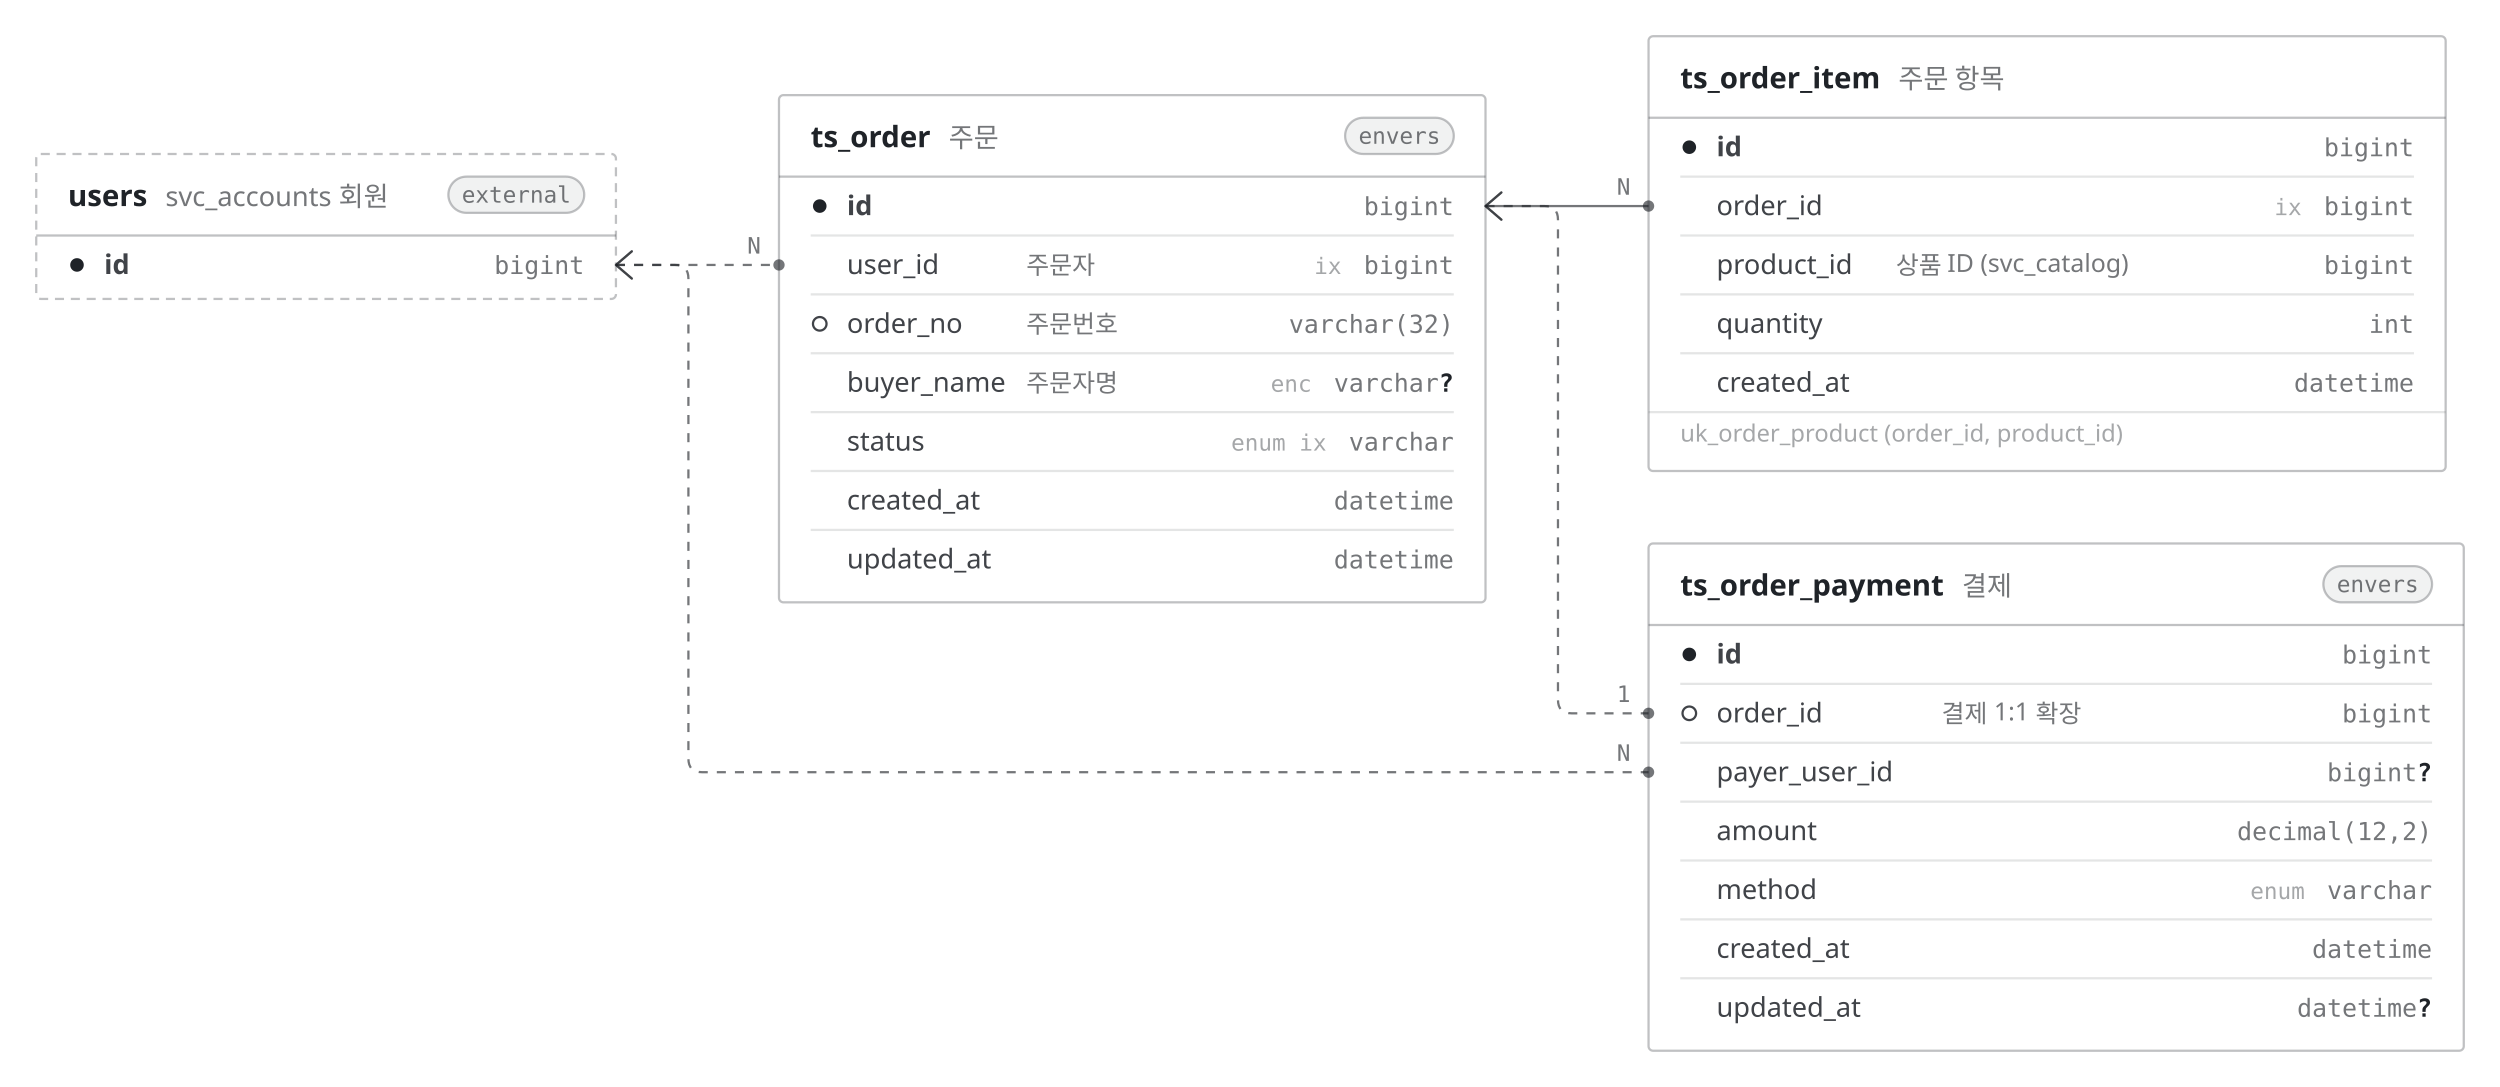
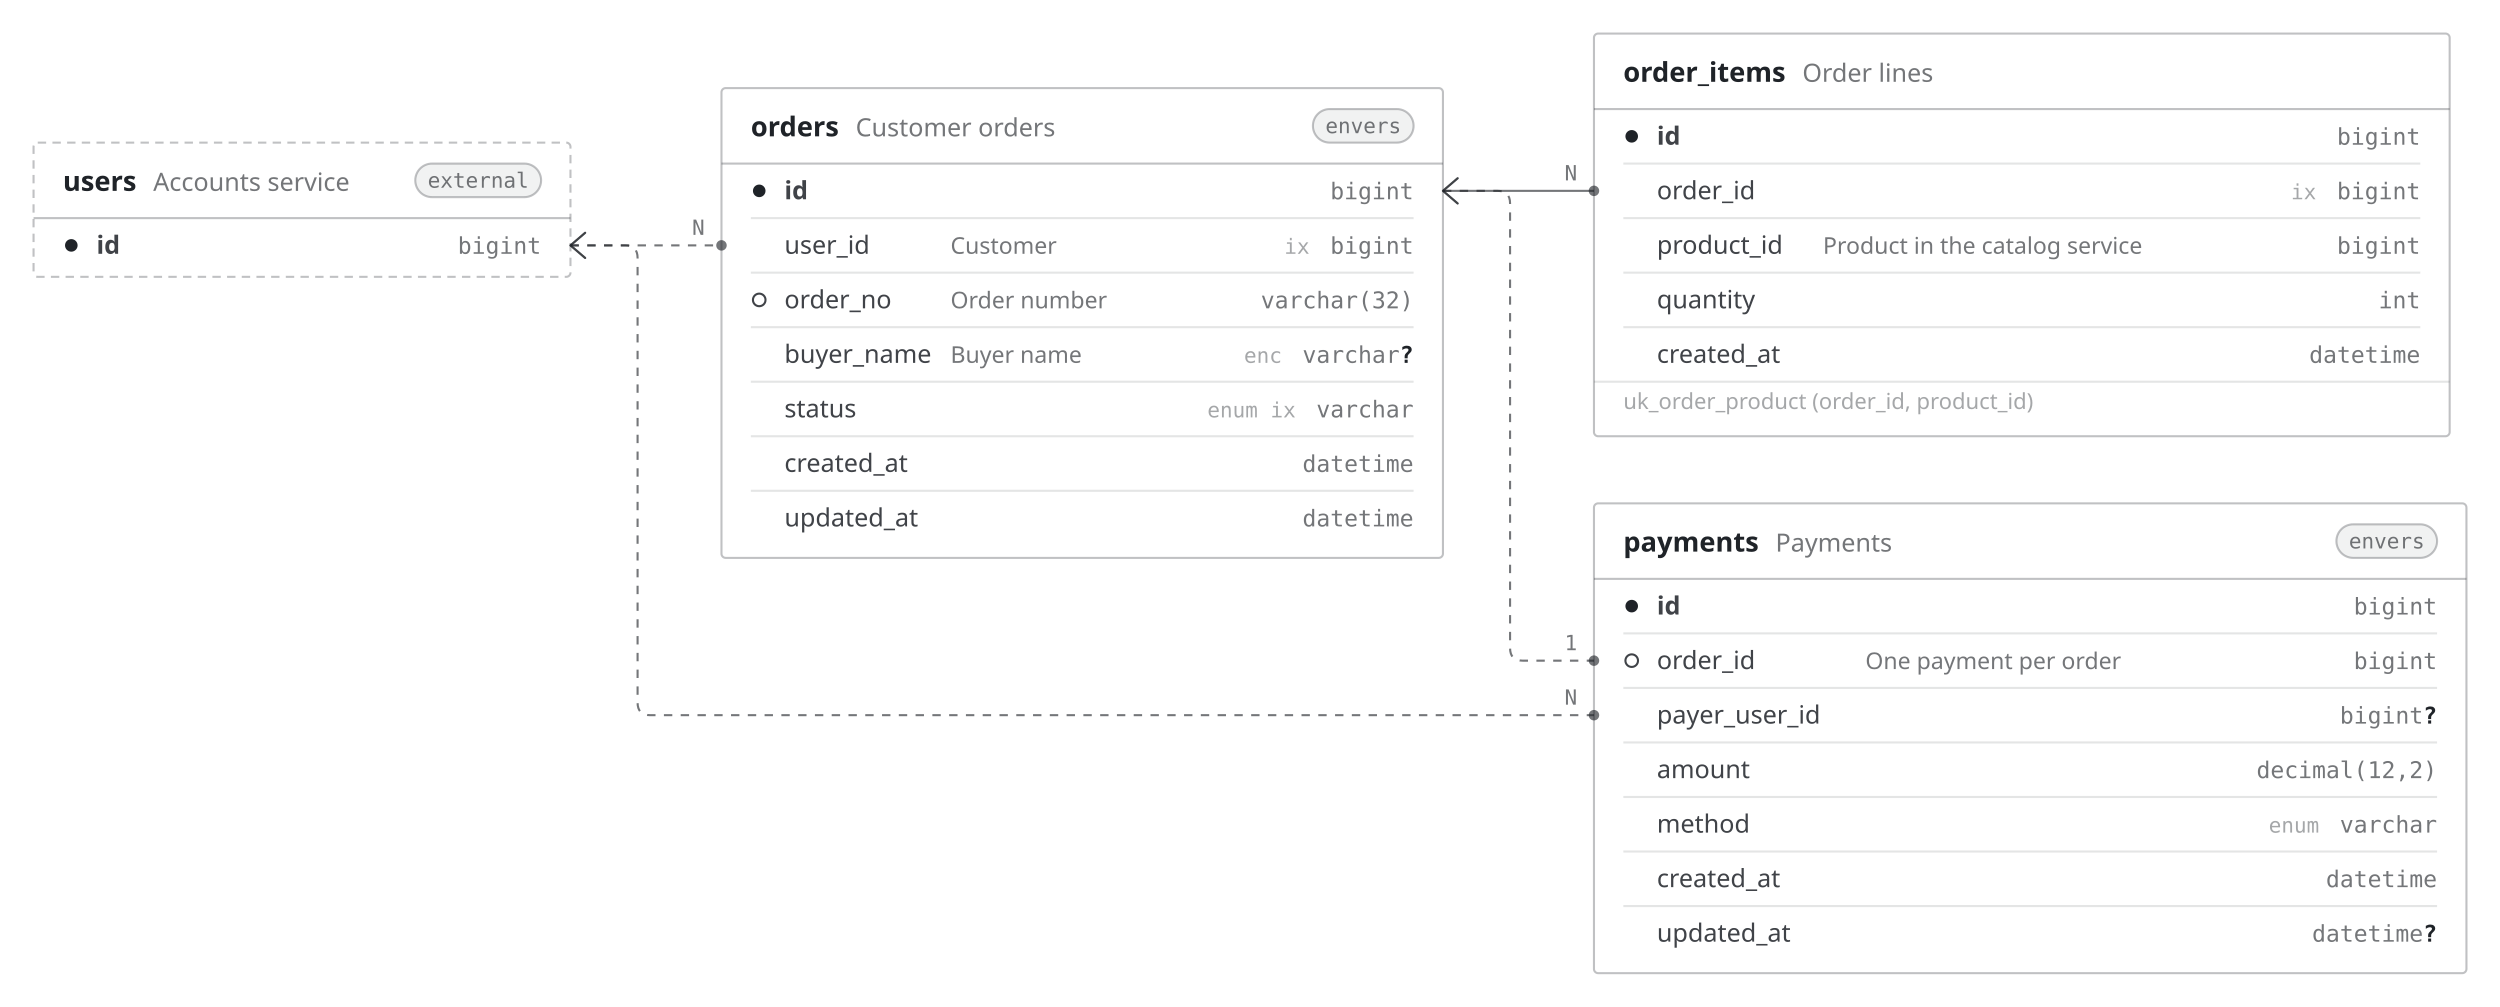
- <svg xmlns="http://www.w3.org/2000/svg" viewBox="0 0 1104 480" width="1104" height="480" class="rz" role="img" aria-label="ERD: users, ts_order, ts_order_item, ts_order_payment" font-family="'IBM Plex Sans KR', 'Apple SD Gothic Neo', 'Noto Sans KR', system-ui, sans-serif" font-size="12" fill="currentColor">
+ <svg xmlns="http://www.w3.org/2000/svg" viewBox="0 0 1192 480" width="1192" height="480" class="rz" role="img" aria-label="ERD: users, orders, order_items, payments" font-family="'IBM Plex Sans KR', 'Apple SD Gothic Neo', 'Noto Sans KR', system-ui, sans-serif" font-size="12" fill="currentColor">
  <style>.rz{color:#1f2328}@media (prefers-color-scheme:dark){.rz{color:#e6edf3}}</style>
  <g class="rz-rels">
-     <g class="rz-r" data-a="users" data-ac="id" data-b="ts_order" data-bc="user_id" stroke="currentColor" stroke-opacity="0.62" stroke-width="1" fill="none">
+     <g class="rz-r" data-a="users" data-ac="id" data-b="orders" data-bc="user_id" stroke="currentColor" stroke-opacity="0.62" stroke-width="1" fill="none">
      <path d="M272,117 L344,117" stroke-dasharray="4 4" />
      <path d="M279,111 L272,117 L279,123" stroke-linejoin="round" stroke-linecap="round" />
      <circle cx="344" cy="117" r="2.5" fill="currentColor" fill-opacity="0.62" stroke="none" />
      <text x="336" y="112" text-anchor="end" font-family="'IBM Plex Mono', ui-monospace, 'SF Mono', Menlo, Consolas, monospace" font-size="10" fill="currentColor" fill-opacity="0.62" stroke="none">N</text>
    </g>
-     <g class="rz-r" data-a="ts_order" data-ac="id" data-b="ts_order_item" data-bc="order_id" stroke="currentColor" stroke-opacity="0.62" stroke-width="1" fill="none">
-       <path d="M656,91 L728,91" />
-       <path d="M663,85 L656,91 L663,97" stroke-linejoin="round" stroke-linecap="round" />
-       <circle cx="728" cy="91" r="2.5" fill="currentColor" fill-opacity="0.62" stroke="none" />
-       <text x="720" y="86" text-anchor="end" font-family="'IBM Plex Mono', ui-monospace, 'SF Mono', Menlo, Consolas, monospace" font-size="10" fill="currentColor" fill-opacity="0.62" stroke="none">N</text>
-     </g>
-     <g class="rz-r" data-a="ts_order" data-ac="id" data-b="ts_order_payment" data-bc="order_id" stroke="currentColor" stroke-opacity="0.62" stroke-width="1" fill="none">
-       <path d="M656,91 L682,91 Q688,91 688,97 L688,309 Q688,315 694,315 L728,315" stroke-dasharray="4 4" />
-       <path d="M663,85 L656,91 L663,97" stroke-linejoin="round" stroke-linecap="round" />
-       <circle cx="728" cy="315" r="2.5" fill="currentColor" fill-opacity="0.62" stroke="none" />
-       <text x="720" y="310" text-anchor="end" font-family="'IBM Plex Mono', ui-monospace, 'SF Mono', Menlo, Consolas, monospace" font-size="10" fill="currentColor" fill-opacity="0.62" stroke="none">1</text>
-     </g>
-     <g class="rz-r" data-a="users" data-ac="id" data-b="ts_order_payment" data-bc="payer_user_id" stroke="currentColor" stroke-opacity="0.62" stroke-width="1" fill="none">
-       <path d="M272,117 L298,117 Q304,117 304,123 L304,335 Q304,341 310,341 L728,341" stroke-dasharray="4 4" />
+     <g class="rz-r" data-a="orders" data-ac="id" data-b="order_items" data-bc="order_id" stroke="currentColor" stroke-opacity="0.62" stroke-width="1" fill="none">
+       <path d="M688,91 L760,91" />
+       <path d="M695,85 L688,91 L695,97" stroke-linejoin="round" stroke-linecap="round" />
+       <circle cx="760" cy="91" r="2.5" fill="currentColor" fill-opacity="0.62" stroke="none" />
+       <text x="752" y="86" text-anchor="end" font-family="'IBM Plex Mono', ui-monospace, 'SF Mono', Menlo, Consolas, monospace" font-size="10" fill="currentColor" fill-opacity="0.62" stroke="none">N</text>
+     </g>
+     <g class="rz-r" data-a="orders" data-ac="id" data-b="payments" data-bc="order_id" stroke="currentColor" stroke-opacity="0.62" stroke-width="1" fill="none">
+       <path d="M688,91 L714,91 Q720,91 720,97 L720,309 Q720,315 726,315 L760,315" stroke-dasharray="4 4" />
+       <path d="M695,85 L688,91 L695,97" stroke-linejoin="round" stroke-linecap="round" />
+       <circle cx="760" cy="315" r="2.5" fill="currentColor" fill-opacity="0.62" stroke="none" />
+       <text x="752" y="310" text-anchor="end" font-family="'IBM Plex Mono', ui-monospace, 'SF Mono', Menlo, Consolas, monospace" font-size="10" fill="currentColor" fill-opacity="0.62" stroke="none">1</text>
+     </g>
+     <g class="rz-r" data-a="users" data-ac="id" data-b="payments" data-bc="payer_user_id" stroke="currentColor" stroke-opacity="0.62" stroke-width="1" fill="none">
+       <path d="M272,117 L298,117 Q304,117 304,123 L304,335 Q304,341 310,341 L760,341" stroke-dasharray="4 4" />
      <path d="M279,111 L272,117 L279,123" stroke-linejoin="round" stroke-linecap="round" />
-       <circle cx="728" cy="341" r="2.5" fill="currentColor" fill-opacity="0.62" stroke="none" />
-       <text x="720" y="336" text-anchor="end" font-family="'IBM Plex Mono', ui-monospace, 'SF Mono', Menlo, Consolas, monospace" font-size="10" fill="currentColor" fill-opacity="0.62" stroke="none">N</text>
+       <circle cx="760" cy="341" r="2.5" fill="currentColor" fill-opacity="0.62" stroke="none" />
+       <text x="752" y="336" text-anchor="end" font-family="'IBM Plex Mono', ui-monospace, 'SF Mono', Menlo, Consolas, monospace" font-size="10" fill="currentColor" fill-opacity="0.62" stroke="none">N</text>
    </g>
  </g>
  <g class="rz-tables">
    <g class="rz-t" data-t="users" transform="translate(16,68)">
      <rect width="256" height="64" rx="2" fill="none" stroke="currentColor" stroke-opacity="0.28" stroke-dasharray="4 3" />
-       <text x="14" y="23" font-size="13" font-weight="600">users<tspan dx="8" font-size="12" font-weight="400" fill-opacity="0.62">svc_accounts 회원</tspan>
+       <text x="14" y="23" font-size="13" font-weight="600">users<tspan dx="8" font-size="12" font-weight="400" fill-opacity="0.62">Accounts service</tspan>
      </text>
      <g transform="translate(182,10)">
        <rect width="60" height="16" rx="8" fill="currentColor" fill-opacity=".06" stroke="currentColor" stroke-opacity="0.28" />
        <text x="30" y="11.5" text-anchor="middle" font-family="'IBM Plex Mono', ui-monospace, 'SF Mono', Menlo, Consolas, monospace" font-size="10" fill-opacity="0.62">external</text>
      </g>
      <line x1="0" y1="36" x2="256" y2="36" stroke="currentColor" stroke-opacity="0.28" />
      <g class="rz-c" data-c="id">
        <rect class="rz-hit" x="1" y="36" width="254" height="26" fill="currentColor" fill-opacity="0" />
        <circle cx="18" cy="49" r="3" fill="currentColor" />
        <text x="30" y="53" fill-opacity="0.85" font-weight="600">id</text>
        <text x="242" y="53" text-anchor="end" font-family="'IBM Plex Mono', ui-monospace, 'SF Mono', Menlo, Consolas, monospace" font-size="11" fill-opacity="0.62">bigint</text>
      </g>
    </g>
-     <g class="rz-t" data-t="ts_order" transform="translate(344,42)">
-       <rect width="312" height="224" rx="2" fill="none" stroke="currentColor" stroke-opacity="0.28" />
-       <text x="14" y="23" font-size="13" font-weight="600">ts_order<tspan dx="8" font-size="12" font-weight="400" fill-opacity="0.62">주문</tspan>
-       </text>
-       <g transform="translate(250,10)">
+     <g class="rz-t" data-t="orders" transform="translate(344,42)">
+       <rect width="344" height="224" rx="2" fill="none" stroke="currentColor" stroke-opacity="0.28" />
+       <text x="14" y="23" font-size="13" font-weight="600">orders<tspan dx="8" font-size="12" font-weight="400" fill-opacity="0.62">Customer orders</tspan>
+       </text>
+       <g transform="translate(282,10)">
        <rect width="48" height="16" rx="8" fill="currentColor" fill-opacity=".06" stroke="currentColor" stroke-opacity="0.28" />
        <text x="24" y="11.5" text-anchor="middle" font-family="'IBM Plex Mono', ui-monospace, 'SF Mono', Menlo, Consolas, monospace" font-size="10" fill-opacity="0.62">envers</text>
      </g>
-       <line x1="0" y1="36" x2="312" y2="36" stroke="currentColor" stroke-opacity="0.28" />
-       <g class="rz-c" data-c="id">
-         <rect class="rz-hit" x="1" y="36" width="310" height="26" fill="currentColor" fill-opacity="0" />
-         <circle cx="18" cy="49" r="3" fill="currentColor" />
-         <text x="30" y="53" fill-opacity="0.85" font-weight="600">id</text>
-         <text x="298" y="53" text-anchor="end" font-family="'IBM Plex Mono', ui-monospace, 'SF Mono', Menlo, Consolas, monospace" font-size="11" fill-opacity="0.62">bigint</text>
+       <line x1="0" y1="36" x2="344" y2="36" stroke="currentColor" stroke-opacity="0.28" />
+       <g class="rz-c" data-c="id">
+         <rect class="rz-hit" x="1" y="36" width="342" height="26" fill="currentColor" fill-opacity="0" />
+         <circle cx="18" cy="49" r="3" fill="currentColor" />
+         <text x="30" y="53" fill-opacity="0.85" font-weight="600">id</text>
+         <text x="330" y="53" text-anchor="end" font-family="'IBM Plex Mono', ui-monospace, 'SF Mono', Menlo, Consolas, monospace" font-size="11" fill-opacity="0.62">bigint</text>
      </g>
      <g class="rz-c" data-c="user_id">
-         <rect class="rz-hit" x="1" y="62" width="310" height="26" fill="currentColor" fill-opacity="0" />
-         <line x1="14" y1="62" x2="298" y2="62" stroke="currentColor" stroke-opacity="0.12" />
+         <rect class="rz-hit" x="1" y="62" width="342" height="26" fill="currentColor" fill-opacity="0" />
+         <line x1="14" y1="62" x2="330" y2="62" stroke="currentColor" stroke-opacity="0.12" />
        <text x="30" y="79" fill-opacity="0.85">user_id</text>
-         <text x="109.2" y="79" font-size="11" fill-opacity="0.62">주문자</text>
-         <text x="298" y="79" text-anchor="end" font-family="'IBM Plex Mono', ui-monospace, 'SF Mono', Menlo, Consolas, monospace" font-size="11" fill-opacity="0.62">bigint</text>
-         <text x="248.4" y="79" text-anchor="end" font-family="'IBM Plex Mono', ui-monospace, 'SF Mono', Menlo, Consolas, monospace" font-size="10" fill-opacity="0.4">ix</text>
+         <text x="109.2" y="79" font-size="11" fill-opacity="0.62">Customer</text>
+         <text x="330" y="79" text-anchor="end" font-family="'IBM Plex Mono', ui-monospace, 'SF Mono', Menlo, Consolas, monospace" font-size="11" fill-opacity="0.62">bigint</text>
+         <text x="280.4" y="79" text-anchor="end" font-family="'IBM Plex Mono', ui-monospace, 'SF Mono', Menlo, Consolas, monospace" font-size="10" fill-opacity="0.4">ix</text>
      </g>
      <g class="rz-c" data-c="order_no">
-         <rect class="rz-hit" x="1" y="88" width="310" height="26" fill="currentColor" fill-opacity="0" />
-         <line x1="14" y1="88" x2="298" y2="88" stroke="currentColor" stroke-opacity="0.12" />
+         <rect class="rz-hit" x="1" y="88" width="342" height="26" fill="currentColor" fill-opacity="0" />
+         <line x1="14" y1="88" x2="330" y2="88" stroke="currentColor" stroke-opacity="0.12" />
        <circle cx="18" cy="101" r="3" fill="none" stroke="currentColor" stroke-opacity="0.85" />
        <text x="30" y="105" fill-opacity="0.85">order_no</text>
-         <text x="109.2" y="105" font-size="11" fill-opacity="0.62">주문번호</text>
-         <text x="298" y="105" text-anchor="end" font-family="'IBM Plex Mono', ui-monospace, 'SF Mono', Menlo, Consolas, monospace" font-size="11" fill-opacity="0.62">varchar(32)</text>
+         <text x="109.2" y="105" font-size="11" fill-opacity="0.62">Order number</text>
+         <text x="330" y="105" text-anchor="end" font-family="'IBM Plex Mono', ui-monospace, 'SF Mono', Menlo, Consolas, monospace" font-size="11" fill-opacity="0.62">varchar(32)</text>
      </g>
      <g class="rz-c" data-c="buyer_name">
-         <rect class="rz-hit" x="1" y="114" width="310" height="26" fill="currentColor" fill-opacity="0" />
-         <line x1="14" y1="114" x2="298" y2="114" stroke="currentColor" stroke-opacity="0.12" />
+         <rect class="rz-hit" x="1" y="114" width="342" height="26" fill="currentColor" fill-opacity="0" />
+         <line x1="14" y1="114" x2="330" y2="114" stroke="currentColor" stroke-opacity="0.12" />
        <text x="30" y="131" fill-opacity="0.85">buyer_name</text>
-         <text x="109.2" y="131" font-size="11" fill-opacity="0.62">주문자명</text>
-         <text x="298" y="131" text-anchor="end" font-family="'IBM Plex Mono', ui-monospace, 'SF Mono', Menlo, Consolas, monospace" font-size="11" fill-opacity="0.62">varchar<tspan fill-opacity="1" font-weight="600">?</tspan>
+         <text x="109.2" y="131" font-size="11" fill-opacity="0.62">Buyer name</text>
+         <text x="330" y="131" text-anchor="end" font-family="'IBM Plex Mono', ui-monospace, 'SF Mono', Menlo, Consolas, monospace" font-size="11" fill-opacity="0.62">varchar<tspan fill-opacity="1" font-weight="600">?</tspan>
        </text>
-         <text x="235.2" y="131" text-anchor="end" font-family="'IBM Plex Mono', ui-monospace, 'SF Mono', Menlo, Consolas, monospace" font-size="10" fill-opacity="0.4">enc</text>
+         <text x="267.2" y="131" text-anchor="end" font-family="'IBM Plex Mono', ui-monospace, 'SF Mono', Menlo, Consolas, monospace" font-size="10" fill-opacity="0.4">enc</text>
      </g>
      <g class="rz-c" data-c="status">
-         <rect class="rz-hit" x="1" y="140" width="310" height="26" fill="currentColor" fill-opacity="0" />
-         <line x1="14" y1="140" x2="298" y2="140" stroke="currentColor" stroke-opacity="0.12" />
+         <rect class="rz-hit" x="1" y="140" width="342" height="26" fill="currentColor" fill-opacity="0" />
+         <line x1="14" y1="140" x2="330" y2="140" stroke="currentColor" stroke-opacity="0.12" />
        <text x="30" y="157" fill-opacity="0.85">status</text>
-         <text x="298" y="157" text-anchor="end" font-family="'IBM Plex Mono', ui-monospace, 'SF Mono', Menlo, Consolas, monospace" font-size="11" fill-opacity="0.62">varchar</text>
-         <text x="241.8" y="157" text-anchor="end" font-family="'IBM Plex Mono', ui-monospace, 'SF Mono', Menlo, Consolas, monospace" font-size="10" fill-opacity="0.4">enum ix</text>
+         <text x="330" y="157" text-anchor="end" font-family="'IBM Plex Mono', ui-monospace, 'SF Mono', Menlo, Consolas, monospace" font-size="11" fill-opacity="0.62">varchar</text>
+         <text x="273.8" y="157" text-anchor="end" font-family="'IBM Plex Mono', ui-monospace, 'SF Mono', Menlo, Consolas, monospace" font-size="10" fill-opacity="0.4">enum ix</text>
      </g>
      <g class="rz-c" data-c="created_at">
-         <rect class="rz-hit" x="1" y="166" width="310" height="26" fill="currentColor" fill-opacity="0" />
-         <line x1="14" y1="166" x2="298" y2="166" stroke="currentColor" stroke-opacity="0.12" />
+         <rect class="rz-hit" x="1" y="166" width="342" height="26" fill="currentColor" fill-opacity="0" />
+         <line x1="14" y1="166" x2="330" y2="166" stroke="currentColor" stroke-opacity="0.12" />
        <text x="30" y="183" fill-opacity="0.85">created_at</text>
-         <text x="298" y="183" text-anchor="end" font-family="'IBM Plex Mono', ui-monospace, 'SF Mono', Menlo, Consolas, monospace" font-size="11" fill-opacity="0.62">datetime</text>
+         <text x="330" y="183" text-anchor="end" font-family="'IBM Plex Mono', ui-monospace, 'SF Mono', Menlo, Consolas, monospace" font-size="11" fill-opacity="0.62">datetime</text>
      </g>
      <g class="rz-c" data-c="updated_at">
-         <rect class="rz-hit" x="1" y="192" width="310" height="26" fill="currentColor" fill-opacity="0" />
-         <line x1="14" y1="192" x2="298" y2="192" stroke="currentColor" stroke-opacity="0.12" />
+         <rect class="rz-hit" x="1" y="192" width="342" height="26" fill="currentColor" fill-opacity="0" />
+         <line x1="14" y1="192" x2="330" y2="192" stroke="currentColor" stroke-opacity="0.12" />
        <text x="30" y="209" fill-opacity="0.85">updated_at</text>
-         <text x="298" y="209" text-anchor="end" font-family="'IBM Plex Mono', ui-monospace, 'SF Mono', Menlo, Consolas, monospace" font-size="11" fill-opacity="0.62">datetime</text>
-       </g>
-     </g>
-     <g class="rz-t" data-t="ts_order_item" transform="translate(728,16)">
-       <rect width="352" height="192" rx="2" fill="none" stroke="currentColor" stroke-opacity="0.28" />
-       <text x="14" y="23" font-size="13" font-weight="600">ts_order_item<tspan dx="8" font-size="12" font-weight="400" fill-opacity="0.62">주문 항목</tspan>
-       </text>
-       <line x1="0" y1="36" x2="352" y2="36" stroke="currentColor" stroke-opacity="0.28" />
-       <g class="rz-c" data-c="id">
-         <rect class="rz-hit" x="1" y="36" width="350" height="26" fill="currentColor" fill-opacity="0" />
-         <circle cx="18" cy="49" r="3" fill="currentColor" />
-         <text x="30" y="53" fill-opacity="0.85" font-weight="600">id</text>
-         <text x="338" y="53" text-anchor="end" font-family="'IBM Plex Mono', ui-monospace, 'SF Mono', Menlo, Consolas, monospace" font-size="11" fill-opacity="0.62">bigint</text>
+         <text x="330" y="209" text-anchor="end" font-family="'IBM Plex Mono', ui-monospace, 'SF Mono', Menlo, Consolas, monospace" font-size="11" fill-opacity="0.62">datetime</text>
+       </g>
+     </g>
+     <g class="rz-t" data-t="order_items" transform="translate(760,16)">
+       <rect width="408" height="192" rx="2" fill="none" stroke="currentColor" stroke-opacity="0.28" />
+       <text x="14" y="23" font-size="13" font-weight="600">order_items<tspan dx="8" font-size="12" font-weight="400" fill-opacity="0.62">Order lines</tspan>
+       </text>
+       <line x1="0" y1="36" x2="408" y2="36" stroke="currentColor" stroke-opacity="0.28" />
+       <g class="rz-c" data-c="id">
+         <rect class="rz-hit" x="1" y="36" width="406" height="26" fill="currentColor" fill-opacity="0" />
+         <circle cx="18" cy="49" r="3" fill="currentColor" />
+         <text x="30" y="53" fill-opacity="0.85" font-weight="600">id</text>
+         <text x="394" y="53" text-anchor="end" font-family="'IBM Plex Mono', ui-monospace, 'SF Mono', Menlo, Consolas, monospace" font-size="11" fill-opacity="0.62">bigint</text>
      </g>
      <g class="rz-c" data-c="order_id">
-         <rect class="rz-hit" x="1" y="62" width="350" height="26" fill="currentColor" fill-opacity="0" />
-         <line x1="14" y1="62" x2="338" y2="62" stroke="currentColor" stroke-opacity="0.12" />
+         <rect class="rz-hit" x="1" y="62" width="406" height="26" fill="currentColor" fill-opacity="0" />
+         <line x1="14" y1="62" x2="394" y2="62" stroke="currentColor" stroke-opacity="0.12" />
        <text x="30" y="79" fill-opacity="0.85">order_id</text>
-         <text x="338" y="79" text-anchor="end" font-family="'IBM Plex Mono', ui-monospace, 'SF Mono', Menlo, Consolas, monospace" font-size="11" fill-opacity="0.62">bigint</text>
-         <text x="288.4" y="79" text-anchor="end" font-family="'IBM Plex Mono', ui-monospace, 'SF Mono', Menlo, Consolas, monospace" font-size="10" fill-opacity="0.4">ix</text>
+         <text x="394" y="79" text-anchor="end" font-family="'IBM Plex Mono', ui-monospace, 'SF Mono', Menlo, Consolas, monospace" font-size="11" fill-opacity="0.62">bigint</text>
+         <text x="344.4" y="79" text-anchor="end" font-family="'IBM Plex Mono', ui-monospace, 'SF Mono', Menlo, Consolas, monospace" font-size="10" fill-opacity="0.4">ix</text>
      </g>
      <g class="rz-c" data-c="product_id">
-         <rect class="rz-hit" x="1" y="88" width="350" height="26" fill="currentColor" fill-opacity="0" />
-         <line x1="14" y1="88" x2="338" y2="88" stroke="currentColor" stroke-opacity="0.12" />
+         <rect class="rz-hit" x="1" y="88" width="406" height="26" fill="currentColor" fill-opacity="0" />
+         <line x1="14" y1="88" x2="394" y2="88" stroke="currentColor" stroke-opacity="0.12" />
        <text x="30" y="105" fill-opacity="0.85">product_id</text>
-         <text x="109.2" y="105" font-size="11" fill-opacity="0.62">상품 ID (svc_catalog)</text>
-         <text x="338" y="105" text-anchor="end" font-family="'IBM Plex Mono', ui-monospace, 'SF Mono', Menlo, Consolas, monospace" font-size="11" fill-opacity="0.62">bigint</text>
+         <text x="109.2" y="105" font-size="11" fill-opacity="0.62">Product in the catalog service</text>
+         <text x="394" y="105" text-anchor="end" font-family="'IBM Plex Mono', ui-monospace, 'SF Mono', Menlo, Consolas, monospace" font-size="11" fill-opacity="0.62">bigint</text>
      </g>
      <g class="rz-c" data-c="quantity">
-         <rect class="rz-hit" x="1" y="114" width="350" height="26" fill="currentColor" fill-opacity="0" />
-         <line x1="14" y1="114" x2="338" y2="114" stroke="currentColor" stroke-opacity="0.12" />
+         <rect class="rz-hit" x="1" y="114" width="406" height="26" fill="currentColor" fill-opacity="0" />
+         <line x1="14" y1="114" x2="394" y2="114" stroke="currentColor" stroke-opacity="0.12" />
        <text x="30" y="131" fill-opacity="0.85">quantity</text>
-         <text x="338" y="131" text-anchor="end" font-family="'IBM Plex Mono', ui-monospace, 'SF Mono', Menlo, Consolas, monospace" font-size="11" fill-opacity="0.62">int</text>
+         <text x="394" y="131" text-anchor="end" font-family="'IBM Plex Mono', ui-monospace, 'SF Mono', Menlo, Consolas, monospace" font-size="11" fill-opacity="0.62">int</text>
      </g>
      <g class="rz-c" data-c="created_at">
-         <rect class="rz-hit" x="1" y="140" width="350" height="26" fill="currentColor" fill-opacity="0" />
-         <line x1="14" y1="140" x2="338" y2="140" stroke="currentColor" stroke-opacity="0.12" />
+         <rect class="rz-hit" x="1" y="140" width="406" height="26" fill="currentColor" fill-opacity="0" />
+         <line x1="14" y1="140" x2="394" y2="140" stroke="currentColor" stroke-opacity="0.12" />
        <text x="30" y="157" fill-opacity="0.85">created_at</text>
-         <text x="338" y="157" text-anchor="end" font-family="'IBM Plex Mono', ui-monospace, 'SF Mono', Menlo, Consolas, monospace" font-size="11" fill-opacity="0.62">datetime</text>
-       </g>
-       <line x1="0" y1="166" x2="352" y2="166" stroke="currentColor" stroke-opacity="0.12" />
+         <text x="394" y="157" text-anchor="end" font-family="'IBM Plex Mono', ui-monospace, 'SF Mono', Menlo, Consolas, monospace" font-size="11" fill-opacity="0.62">datetime</text>
+       </g>
+       <line x1="0" y1="166" x2="408" y2="166" stroke="currentColor" stroke-opacity="0.12" />
      <text x="14" y="179" font-size="10.5" fill-opacity="0.4">uk_order_product (order_id, product_id)</text>
    </g>
-     <g class="rz-t" data-t="ts_order_payment" transform="translate(728,240)">
-       <rect width="360" height="224" rx="2" fill="none" stroke="currentColor" stroke-opacity="0.28" />
-       <text x="14" y="23" font-size="13" font-weight="600">ts_order_payment<tspan dx="8" font-size="12" font-weight="400" fill-opacity="0.62">결제</tspan>
-       </text>
-       <g transform="translate(298,10)">
+     <g class="rz-t" data-t="payments" transform="translate(760,240)">
+       <rect width="416" height="224" rx="2" fill="none" stroke="currentColor" stroke-opacity="0.28" />
+       <text x="14" y="23" font-size="13" font-weight="600">payments<tspan dx="8" font-size="12" font-weight="400" fill-opacity="0.62">Payments</tspan>
+       </text>
+       <g transform="translate(354,10)">
        <rect width="48" height="16" rx="8" fill="currentColor" fill-opacity=".06" stroke="currentColor" stroke-opacity="0.28" />
        <text x="24" y="11.5" text-anchor="middle" font-family="'IBM Plex Mono', ui-monospace, 'SF Mono', Menlo, Consolas, monospace" font-size="10" fill-opacity="0.62">envers</text>
      </g>
-       <line x1="0" y1="36" x2="360" y2="36" stroke="currentColor" stroke-opacity="0.28" />
-       <g class="rz-c" data-c="id">
-         <rect class="rz-hit" x="1" y="36" width="358" height="26" fill="currentColor" fill-opacity="0" />
-         <circle cx="18" cy="49" r="3" fill="currentColor" />
-         <text x="30" y="53" fill-opacity="0.85" font-weight="600">id</text>
-         <text x="346" y="53" text-anchor="end" font-family="'IBM Plex Mono', ui-monospace, 'SF Mono', Menlo, Consolas, monospace" font-size="11" fill-opacity="0.62">bigint</text>
+       <line x1="0" y1="36" x2="416" y2="36" stroke="currentColor" stroke-opacity="0.28" />
+       <g class="rz-c" data-c="id">
+         <rect class="rz-hit" x="1" y="36" width="414" height="26" fill="currentColor" fill-opacity="0" />
+         <circle cx="18" cy="49" r="3" fill="currentColor" />
+         <text x="30" y="53" fill-opacity="0.85" font-weight="600">id</text>
+         <text x="402" y="53" text-anchor="end" font-family="'IBM Plex Mono', ui-monospace, 'SF Mono', Menlo, Consolas, monospace" font-size="11" fill-opacity="0.62">bigint</text>
      </g>
      <g class="rz-c" data-c="order_id">
-         <rect class="rz-hit" x="1" y="62" width="358" height="26" fill="currentColor" fill-opacity="0" />
-         <line x1="14" y1="62" x2="346" y2="62" stroke="currentColor" stroke-opacity="0.12" />
+         <rect class="rz-hit" x="1" y="62" width="414" height="26" fill="currentColor" fill-opacity="0" />
+         <line x1="14" y1="62" x2="402" y2="62" stroke="currentColor" stroke-opacity="0.12" />
        <circle cx="18" cy="75" r="3" fill="none" stroke="currentColor" stroke-opacity="0.85" />
        <text x="30" y="79" fill-opacity="0.85">order_id</text>
-         <text x="129.4" y="79" font-size="11" fill-opacity="0.62">결제 1:1 확장</text>
-         <text x="346" y="79" text-anchor="end" font-family="'IBM Plex Mono', ui-monospace, 'SF Mono', Menlo, Consolas, monospace" font-size="11" fill-opacity="0.62">bigint</text>
+         <text x="129.4" y="79" font-size="11" fill-opacity="0.62">One payment per order</text>
+         <text x="402" y="79" text-anchor="end" font-family="'IBM Plex Mono', ui-monospace, 'SF Mono', Menlo, Consolas, monospace" font-size="11" fill-opacity="0.62">bigint</text>
      </g>
      <g class="rz-c" data-c="payer_user_id">
-         <rect class="rz-hit" x="1" y="88" width="358" height="26" fill="currentColor" fill-opacity="0" />
-         <line x1="14" y1="88" x2="346" y2="88" stroke="currentColor" stroke-opacity="0.12" />
+         <rect class="rz-hit" x="1" y="88" width="414" height="26" fill="currentColor" fill-opacity="0" />
+         <line x1="14" y1="88" x2="402" y2="88" stroke="currentColor" stroke-opacity="0.12" />
        <text x="30" y="105" fill-opacity="0.85">payer_user_id</text>
-         <text x="346" y="105" text-anchor="end" font-family="'IBM Plex Mono', ui-monospace, 'SF Mono', Menlo, Consolas, monospace" font-size="11" fill-opacity="0.62">bigint<tspan fill-opacity="1" font-weight="600">?</tspan>
+         <text x="402" y="105" text-anchor="end" font-family="'IBM Plex Mono', ui-monospace, 'SF Mono', Menlo, Consolas, monospace" font-size="11" fill-opacity="0.62">bigint<tspan fill-opacity="1" font-weight="600">?</tspan>
        </text>
      </g>
      <g class="rz-c" data-c="amount">
-         <rect class="rz-hit" x="1" y="114" width="358" height="26" fill="currentColor" fill-opacity="0" />
-         <line x1="14" y1="114" x2="346" y2="114" stroke="currentColor" stroke-opacity="0.12" />
+         <rect class="rz-hit" x="1" y="114" width="414" height="26" fill="currentColor" fill-opacity="0" />
+         <line x1="14" y1="114" x2="402" y2="114" stroke="currentColor" stroke-opacity="0.12" />
        <text x="30" y="131" fill-opacity="0.85">amount</text>
-         <text x="346" y="131" text-anchor="end" font-family="'IBM Plex Mono', ui-monospace, 'SF Mono', Menlo, Consolas, monospace" font-size="11" fill-opacity="0.62">decimal(12,2)</text>
+         <text x="402" y="131" text-anchor="end" font-family="'IBM Plex Mono', ui-monospace, 'SF Mono', Menlo, Consolas, monospace" font-size="11" fill-opacity="0.62">decimal(12,2)</text>
      </g>
      <g class="rz-c" data-c="method">
-         <rect class="rz-hit" x="1" y="140" width="358" height="26" fill="currentColor" fill-opacity="0" />
-         <line x1="14" y1="140" x2="346" y2="140" stroke="currentColor" stroke-opacity="0.12" />
+         <rect class="rz-hit" x="1" y="140" width="414" height="26" fill="currentColor" fill-opacity="0" />
+         <line x1="14" y1="140" x2="402" y2="140" stroke="currentColor" stroke-opacity="0.12" />
        <text x="30" y="157" fill-opacity="0.85">method</text>
-         <text x="346" y="157" text-anchor="end" font-family="'IBM Plex Mono', ui-monospace, 'SF Mono', Menlo, Consolas, monospace" font-size="11" fill-opacity="0.62">varchar</text>
-         <text x="289.8" y="157" text-anchor="end" font-family="'IBM Plex Mono', ui-monospace, 'SF Mono', Menlo, Consolas, monospace" font-size="10" fill-opacity="0.4">enum</text>
+         <text x="402" y="157" text-anchor="end" font-family="'IBM Plex Mono', ui-monospace, 'SF Mono', Menlo, Consolas, monospace" font-size="11" fill-opacity="0.62">varchar</text>
+         <text x="345.8" y="157" text-anchor="end" font-family="'IBM Plex Mono', ui-monospace, 'SF Mono', Menlo, Consolas, monospace" font-size="10" fill-opacity="0.4">enum</text>
      </g>
      <g class="rz-c" data-c="created_at">
-         <rect class="rz-hit" x="1" y="166" width="358" height="26" fill="currentColor" fill-opacity="0" />
-         <line x1="14" y1="166" x2="346" y2="166" stroke="currentColor" stroke-opacity="0.12" />
+         <rect class="rz-hit" x="1" y="166" width="414" height="26" fill="currentColor" fill-opacity="0" />
+         <line x1="14" y1="166" x2="402" y2="166" stroke="currentColor" stroke-opacity="0.12" />
        <text x="30" y="183" fill-opacity="0.85">created_at</text>
-         <text x="346" y="183" text-anchor="end" font-family="'IBM Plex Mono', ui-monospace, 'SF Mono', Menlo, Consolas, monospace" font-size="11" fill-opacity="0.62">datetime</text>
+         <text x="402" y="183" text-anchor="end" font-family="'IBM Plex Mono', ui-monospace, 'SF Mono', Menlo, Consolas, monospace" font-size="11" fill-opacity="0.62">datetime</text>
      </g>
      <g class="rz-c" data-c="updated_at">
-         <rect class="rz-hit" x="1" y="192" width="358" height="26" fill="currentColor" fill-opacity="0" />
-         <line x1="14" y1="192" x2="346" y2="192" stroke="currentColor" stroke-opacity="0.12" />
+         <rect class="rz-hit" x="1" y="192" width="414" height="26" fill="currentColor" fill-opacity="0" />
+         <line x1="14" y1="192" x2="402" y2="192" stroke="currentColor" stroke-opacity="0.12" />
        <text x="30" y="209" fill-opacity="0.85">updated_at</text>
-         <text x="346" y="209" text-anchor="end" font-family="'IBM Plex Mono', ui-monospace, 'SF Mono', Menlo, Consolas, monospace" font-size="11" fill-opacity="0.62">datetime<tspan fill-opacity="1" font-weight="600">?</tspan>
+         <text x="402" y="209" text-anchor="end" font-family="'IBM Plex Mono', ui-monospace, 'SF Mono', Menlo, Consolas, monospace" font-size="11" fill-opacity="0.62">datetime<tspan fill-opacity="1" font-weight="600">?</tspan>
        </text>
      </g>
    </g>
  </g>
</svg>
